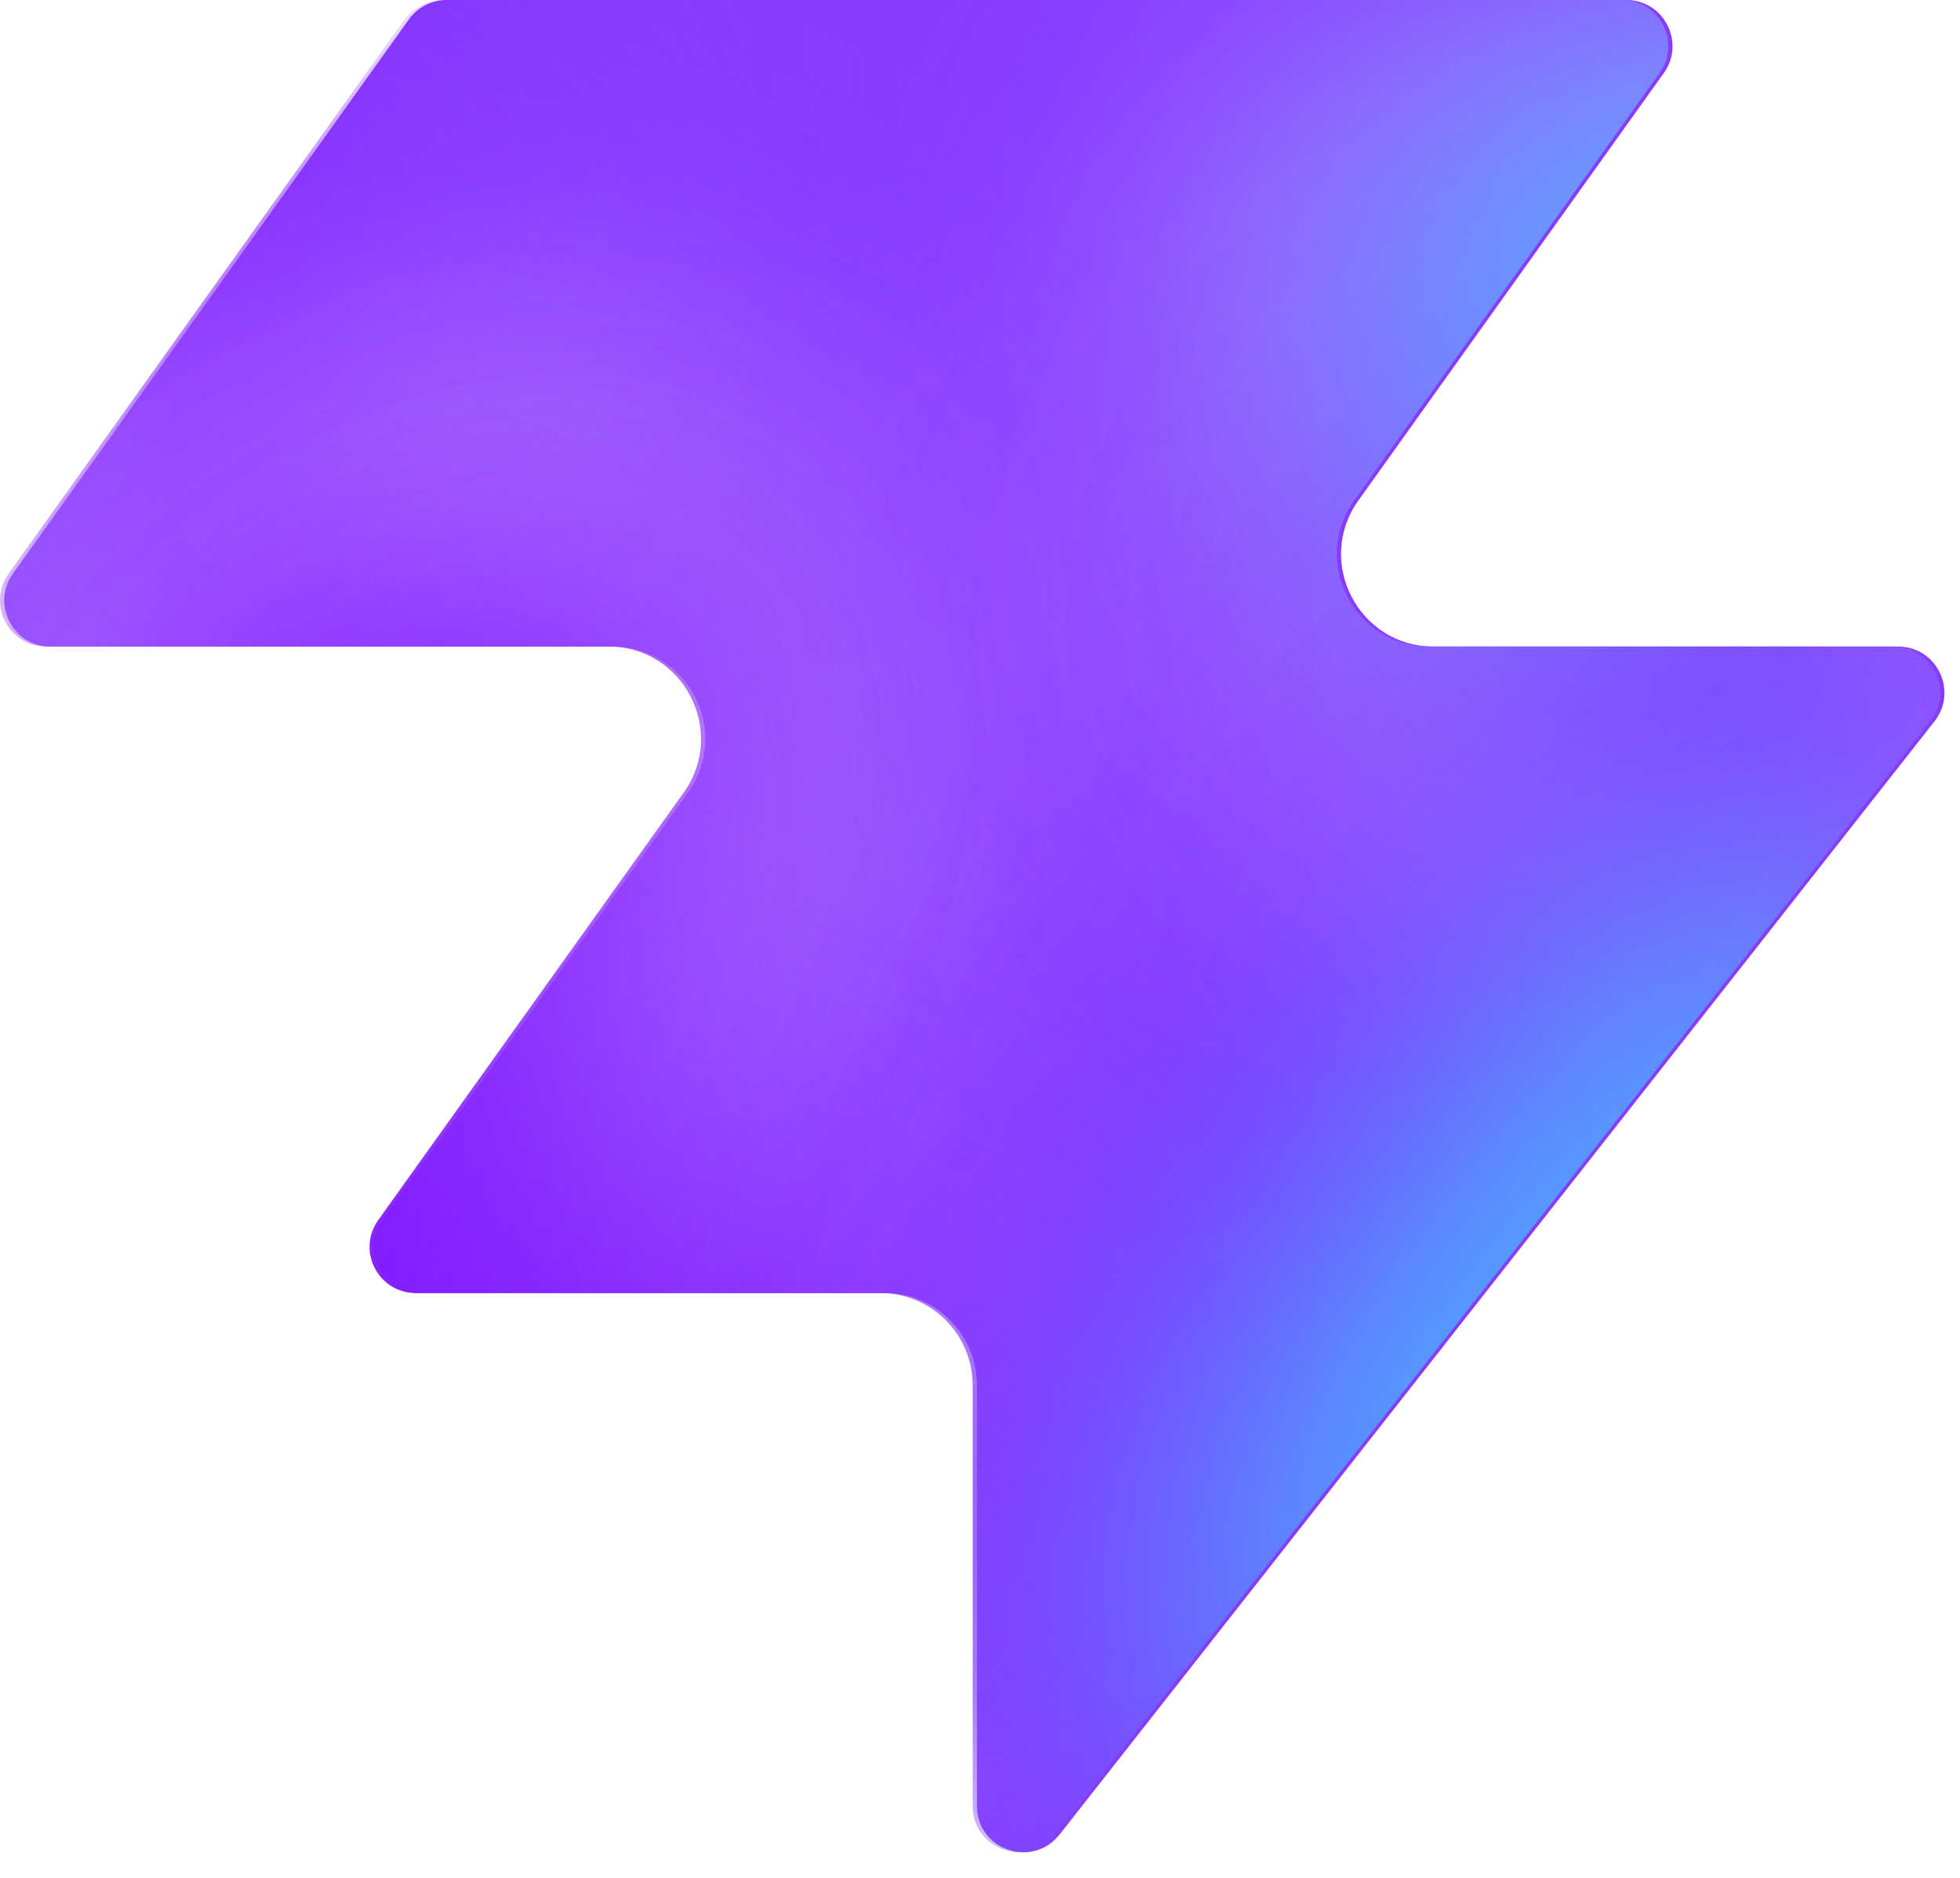
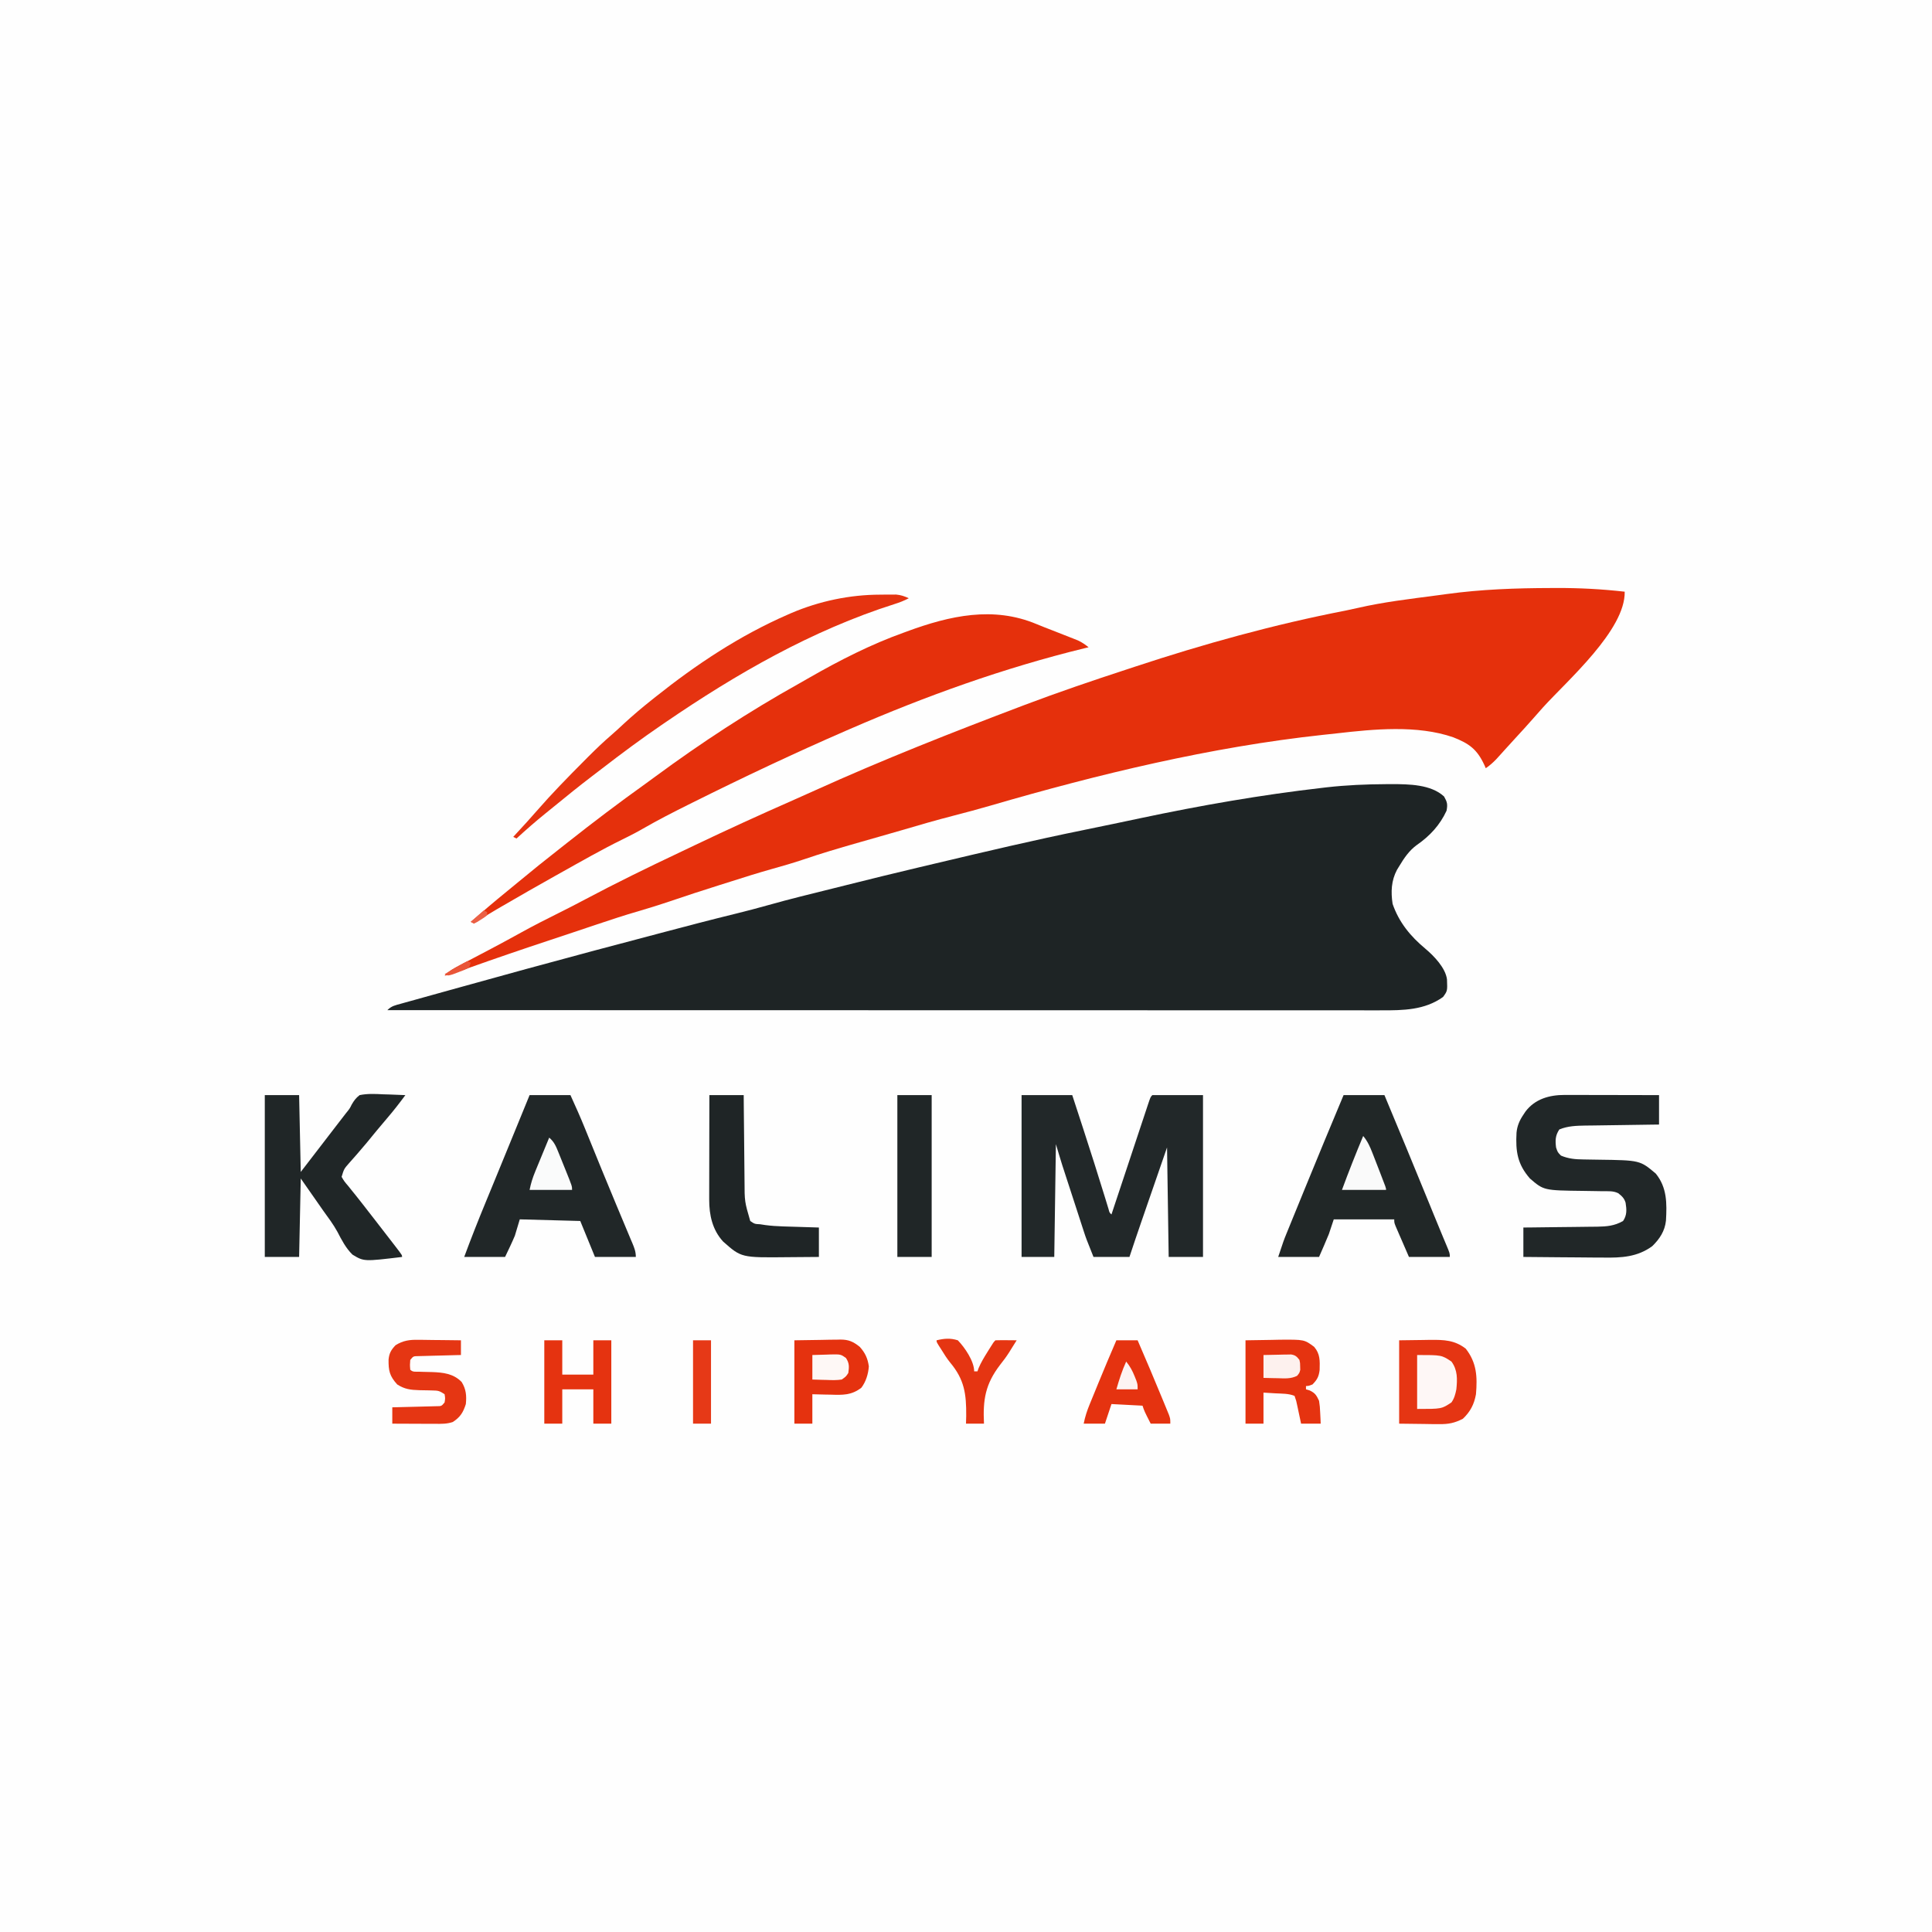
- <svg xmlns="http://www.w3.org/2000/svg" width="48" height="46" fill="none" viewBox="0 0 48 46">
-   <path fill="#863bff" d="M25.946 44.938c-.664.845-2.021.375-2.021-.698V33.937a2.26 2.26 0 0 0-2.262-2.262H10.287c-.92 0-1.456-1.04-.92-1.788l7.48-10.471c1.07-1.497 0-3.578-1.842-3.578H1.237c-.92 0-1.456-1.04-.92-1.788L10.013.474c.214-.297.556-.474.92-.474h28.894c.92 0 1.456 1.04.92 1.788l-7.48 10.471c-1.07 1.498 0 3.579 1.842 3.579h11.377c.943 0 1.473 1.088.89 1.83L25.947 44.94z" style="fill:#863bff;fill:color(display-p3 .525 .23 1);fill-opacity:1" />
-   <mask id="a" width="48" height="46" x="0" y="0" maskUnits="userSpaceOnUse" style="mask-type:alpha">
-     <path fill="#000" d="M25.842 44.938c-.664.844-2.021.375-2.021-.698V33.937a2.26 2.26 0 0 0-2.262-2.262H10.183c-.92 0-1.456-1.04-.92-1.788l7.48-10.471c1.07-1.498 0-3.579-1.842-3.579H1.133c-.92 0-1.456-1.04-.92-1.787L9.91.473c.214-.297.556-.474.92-.474h28.894c.92 0 1.456 1.04.92 1.788l-7.48 10.471c-1.07 1.498 0 3.578 1.842 3.578h11.377c.943 0 1.473 1.088.89 1.832L25.843 44.94z" style="fill:#000;fill-opacity:1" />
-   </mask>
-   <g mask="url(#a)">
-     <g filter="url(#b)">
-       <ellipse cx="5.508" cy="14.704" fill="#ede6ff" rx="5.508" ry="14.704" style="fill:#ede6ff;fill:color(display-p3 .927 .903 1);fill-opacity:1" transform="matrix(.00324 1 1 -.00324 -4.47 31.516)" />
-     </g>
-     <g filter="url(#c)">
-       <ellipse cx="10.399" cy="29.851" fill="#ede6ff" rx="10.399" ry="29.851" style="fill:#ede6ff;fill:color(display-p3 .927 .903 1);fill-opacity:1" transform="matrix(.00324 1 1 -.00324 -39.328 7.883)" />
-     </g>
-     <g filter="url(#d)">
-       <ellipse cx="5.508" cy="30.487" fill="#7e14ff" rx="5.508" ry="30.487" style="fill:#7e14ff;fill:color(display-p3 .492 .077 1);fill-opacity:1" transform="rotate(89.814 -25.913 -14.639)scale(1 -1)" />
-     </g>
-     <g filter="url(#e)">
-       <ellipse cx="5.508" cy="30.599" fill="#7e14ff" rx="5.508" ry="30.599" style="fill:#7e14ff;fill:color(display-p3 .492 .077 1);fill-opacity:1" transform="rotate(89.814 -32.644 -3.334)scale(1 -1)" />
-     </g>
-     <g filter="url(#f)">
-       <ellipse cx="5.508" cy="30.599" fill="#7e14ff" rx="5.508" ry="30.599" style="fill:#7e14ff;fill:color(display-p3 .492 .077 1);fill-opacity:1" transform="matrix(.00324 1 1 -.00324 -34.34 30.47)" />
-     </g>
-     <g filter="url(#g)">
-       <ellipse cx="14.072" cy="22.078" fill="#ede6ff" rx="14.072" ry="22.078" style="fill:#ede6ff;fill:color(display-p3 .927 .903 1);fill-opacity:1" transform="rotate(93.35 24.506 48.493)scale(-1 1)" />
-     </g>
-     <g filter="url(#h)">
-       <ellipse cx="3.47" cy="21.501" fill="#7e14ff" rx="3.47" ry="21.501" style="fill:#7e14ff;fill:color(display-p3 .492 .077 1);fill-opacity:1" transform="rotate(89.009 28.708 47.59)scale(-1 1)" />
-     </g>
-     <g filter="url(#i)">
-       <ellipse cx="3.47" cy="21.501" fill="#7e14ff" rx="3.47" ry="21.501" style="fill:#7e14ff;fill:color(display-p3 .492 .077 1);fill-opacity:1" transform="rotate(89.009 28.708 47.59)scale(-1 1)" />
-     </g>
-     <g filter="url(#j)">
-       <ellipse cx=".387" cy="8.972" fill="#7e14ff" rx="4.407" ry="29.108" style="fill:#7e14ff;fill:color(display-p3 .492 .077 1);fill-opacity:1" transform="rotate(39.51 .387 8.972)" />
-     </g>
-     <g filter="url(#k)">
-       <ellipse cx="47.523" cy="-6.092" fill="#7e14ff" rx="4.407" ry="29.108" style="fill:#7e14ff;fill:color(display-p3 .492 .077 1);fill-opacity:1" transform="rotate(37.892 47.523 -6.092)" />
-     </g>
-     <g filter="url(#l)">
-       <ellipse cx="41.412" cy="6.333" fill="#47bfff" rx="5.971" ry="9.665" style="fill:#47bfff;fill:color(display-p3 .28 .748 1);fill-opacity:1" transform="rotate(37.892 41.412 6.333)" />
-     </g>
-     <g filter="url(#m)">
-       <ellipse cx="-1.879" cy="38.332" fill="#7e14ff" rx="4.407" ry="29.108" style="fill:#7e14ff;fill:color(display-p3 .492 .077 1);fill-opacity:1" transform="rotate(37.892 -1.88 38.332)" />
-     </g>
-     <g filter="url(#n)">
-       <ellipse cx="-1.879" cy="38.332" fill="#7e14ff" rx="4.407" ry="29.108" style="fill:#7e14ff;fill:color(display-p3 .492 .077 1);fill-opacity:1" transform="rotate(37.892 -1.88 38.332)" />
-     </g>
-     <g filter="url(#o)">
-       <ellipse cx="35.651" cy="29.907" fill="#7e14ff" rx="4.407" ry="29.108" style="fill:#7e14ff;fill:color(display-p3 .492 .077 1);fill-opacity:1" transform="rotate(37.892 35.651 29.907)" />
-     </g>
-     <g filter="url(#p)">
-       <ellipse cx="38.418" cy="32.4" fill="#47bfff" rx="5.971" ry="15.297" style="fill:#47bfff;fill:color(display-p3 .28 .748 1);fill-opacity:1" transform="rotate(37.892 38.418 32.4)" />
-     </g>
-   </g>
-   <defs>
-     <filter id="b" width="60.045" height="41.654" x="-19.77" y="16.149" color-interpolation-filters="sRGB" filterUnits="userSpaceOnUse">
-       <feFlood flood-opacity="0" result="BackgroundImageFix" />
-       <feBlend in="SourceGraphic" in2="BackgroundImageFix" result="shape" />
-       <feGaussianBlur result="effect1_foregroundBlur_2002_17158" stdDeviation="7.659" />
-     </filter>
-     <filter id="c" width="90.34" height="51.437" x="-54.613" y="-7.533" color-interpolation-filters="sRGB" filterUnits="userSpaceOnUse">
-       <feFlood flood-opacity="0" result="BackgroundImageFix" />
-       <feBlend in="SourceGraphic" in2="BackgroundImageFix" result="shape" />
-       <feGaussianBlur result="effect1_foregroundBlur_2002_17158" stdDeviation="7.659" />
-     </filter>
-     <filter id="d" width="79.355" height="29.4" x="-49.64" y="2.03" color-interpolation-filters="sRGB" filterUnits="userSpaceOnUse">
-       <feFlood flood-opacity="0" result="BackgroundImageFix" />
-       <feBlend in="SourceGraphic" in2="BackgroundImageFix" result="shape" />
-       <feGaussianBlur result="effect1_foregroundBlur_2002_17158" stdDeviation="4.596" />
-     </filter>
-     <filter id="e" width="79.579" height="29.4" x="-45.045" y="20.029" color-interpolation-filters="sRGB" filterUnits="userSpaceOnUse">
-       <feFlood flood-opacity="0" result="BackgroundImageFix" />
-       <feBlend in="SourceGraphic" in2="BackgroundImageFix" result="shape" />
-       <feGaussianBlur result="effect1_foregroundBlur_2002_17158" stdDeviation="4.596" />
-     </filter>
-     <filter id="f" width="79.579" height="29.4" x="-43.513" y="21.178" color-interpolation-filters="sRGB" filterUnits="userSpaceOnUse">
-       <feFlood flood-opacity="0" result="BackgroundImageFix" />
-       <feBlend in="SourceGraphic" in2="BackgroundImageFix" result="shape" />
-       <feGaussianBlur result="effect1_foregroundBlur_2002_17158" stdDeviation="4.596" />
-     </filter>
-     <filter id="g" width="74.749" height="58.852" x="15.756" y="-17.901" color-interpolation-filters="sRGB" filterUnits="userSpaceOnUse">
-       <feFlood flood-opacity="0" result="BackgroundImageFix" />
-       <feBlend in="SourceGraphic" in2="BackgroundImageFix" result="shape" />
-       <feGaussianBlur result="effect1_foregroundBlur_2002_17158" stdDeviation="7.659" />
-     </filter>
-     <filter id="h" width="61.377" height="25.362" x="23.548" y="2.284" color-interpolation-filters="sRGB" filterUnits="userSpaceOnUse">
-       <feFlood flood-opacity="0" result="BackgroundImageFix" />
-       <feBlend in="SourceGraphic" in2="BackgroundImageFix" result="shape" />
-       <feGaussianBlur result="effect1_foregroundBlur_2002_17158" stdDeviation="4.596" />
-     </filter>
-     <filter id="i" width="61.377" height="25.362" x="23.548" y="2.284" color-interpolation-filters="sRGB" filterUnits="userSpaceOnUse">
-       <feFlood flood-opacity="0" result="BackgroundImageFix" />
-       <feBlend in="SourceGraphic" in2="BackgroundImageFix" result="shape" />
-       <feGaussianBlur result="effect1_foregroundBlur_2002_17158" stdDeviation="4.596" />
-     </filter>
-     <filter id="j" width="56.045" height="63.649" x="-27.636" y="-22.853" color-interpolation-filters="sRGB" filterUnits="userSpaceOnUse">
-       <feFlood flood-opacity="0" result="BackgroundImageFix" />
-       <feBlend in="SourceGraphic" in2="BackgroundImageFix" result="shape" />
-       <feGaussianBlur result="effect1_foregroundBlur_2002_17158" stdDeviation="4.596" />
-     </filter>
-     <filter id="k" width="54.814" height="64.646" x="20.116" y="-38.415" color-interpolation-filters="sRGB" filterUnits="userSpaceOnUse">
-       <feFlood flood-opacity="0" result="BackgroundImageFix" />
-       <feBlend in="SourceGraphic" in2="BackgroundImageFix" result="shape" />
-       <feGaussianBlur result="effect1_foregroundBlur_2002_17158" stdDeviation="4.596" />
-     </filter>
-     <filter id="l" width="33.541" height="35.313" x="24.641" y="-11.323" color-interpolation-filters="sRGB" filterUnits="userSpaceOnUse">
-       <feFlood flood-opacity="0" result="BackgroundImageFix" />
-       <feBlend in="SourceGraphic" in2="BackgroundImageFix" result="shape" />
-       <feGaussianBlur result="effect1_foregroundBlur_2002_17158" stdDeviation="4.596" />
-     </filter>
-     <filter id="m" width="54.814" height="64.646" x="-29.286" y="6.009" color-interpolation-filters="sRGB" filterUnits="userSpaceOnUse">
-       <feFlood flood-opacity="0" result="BackgroundImageFix" />
-       <feBlend in="SourceGraphic" in2="BackgroundImageFix" result="shape" />
-       <feGaussianBlur result="effect1_foregroundBlur_2002_17158" stdDeviation="4.596" />
-     </filter>
-     <filter id="n" width="54.814" height="64.646" x="-29.286" y="6.009" color-interpolation-filters="sRGB" filterUnits="userSpaceOnUse">
-       <feFlood flood-opacity="0" result="BackgroundImageFix" />
-       <feBlend in="SourceGraphic" in2="BackgroundImageFix" result="shape" />
-       <feGaussianBlur result="effect1_foregroundBlur_2002_17158" stdDeviation="4.596" />
-     </filter>
-     <filter id="o" width="54.814" height="64.646" x="8.244" y="-2.416" color-interpolation-filters="sRGB" filterUnits="userSpaceOnUse">
-       <feFlood flood-opacity="0" result="BackgroundImageFix" />
-       <feBlend in="SourceGraphic" in2="BackgroundImageFix" result="shape" />
-       <feGaussianBlur result="effect1_foregroundBlur_2002_17158" stdDeviation="4.596" />
-     </filter>
-     <filter id="p" width="39.409" height="43.623" x="18.713" y="10.588" color-interpolation-filters="sRGB" filterUnits="userSpaceOnUse">
-       <feFlood flood-opacity="0" result="BackgroundImageFix" />
-       <feBlend in="SourceGraphic" in2="BackgroundImageFix" result="shape" />
-       <feGaussianBlur result="effect1_foregroundBlur_2002_17158" stdDeviation="4.596" />
-     </filter>
-   </defs>
+ <svg xmlns="http://www.w3.org/2000/svg" version="1.1" width="1182" height="1182">
+   <path d="M0 0 C390.06 0 780.12 0 1182 0 C1182 390.06 1182 780.12 1182 1182 C791.94 1182 401.88 1182 0 1182 C0 791.94 0 401.88 0 0 Z " fill="#FEFEFE" transform="translate(0,0)" />
+   <path d="M0 0 C1.25 -0.01 2.5 -0.02 3.79 -0.03 C14.17 0.01 27.67 0.09 35.75 7.56 C37.68 11.01 37.99 12.33 37.25 16.25 C33.22 25 27.05 31.68 19.19 37.12 C14.33 40.65 11.32 45.15 8.25 50.25 C7.81 50.96 7.38 51.67 6.93 52.4 C3.41 59.02 3.12 65.93 4.25 73.25 C8.14 84.57 15.22 93.13 24.31 100.69 C29.53 105.06 36.65 112.44 37.52 119.46 C37.8 126.49 37.8 126.49 35.12 130.19 C23.88 138.26 10.71 138.41 -2.65 138.37 C-3.7 138.37 -4.76 138.38 -5.85 138.38 C-9.38 138.38 -12.92 138.37 -16.45 138.37 C-19.01 138.37 -21.58 138.37 -24.14 138.37 C-29.7 138.37 -35.27 138.37 -40.84 138.37 C-49.11 138.36 -57.39 138.36 -65.67 138.36 C-79.59 138.37 -93.52 138.36 -107.44 138.36 C-121.23 138.35 -135.01 138.35 -148.8 138.34 C-150.09 138.34 -150.09 138.34 -151.4 138.34 C-155.75 138.34 -160.11 138.34 -164.46 138.34 C-195.3 138.34 -226.13 138.33 -256.97 138.33 C-286.92 138.32 -316.88 138.31 -346.83 138.3 C-347.76 138.3 -348.68 138.3 -349.63 138.3 C-358.91 138.3 -368.18 138.3 -377.46 138.3 C-396.35 138.3 -415.24 138.3 -434.13 138.29 C-435 138.29 -435.87 138.29 -436.76 138.29 C-494.76 138.28 -552.75 138.27 -610.75 138.25 C-608.14 135.64 -605.96 135.29 -602.4 134.3 C-601.42 134.02 -601.42 134.02 -600.41 133.74 C-598.22 133.13 -596.03 132.52 -593.84 131.92 C-592.29 131.49 -590.74 131.05 -589.19 130.62 C-585.03 129.46 -580.87 128.31 -576.71 127.15 C-573.26 126.2 -569.82 125.24 -566.37 124.28 C-539.53 116.81 -512.67 109.43 -485.75 102.25 C-484.57 101.93 -484.57 101.93 -483.36 101.61 C-474.83 99.34 -466.31 97.08 -457.78 94.84 C-452.93 93.56 -448.08 92.27 -443.23 90.98 C-427.85 86.88 -412.45 82.87 -396.98 79.08 C-390.56 77.49 -384.17 75.82 -377.8 74.02 C-364.64 70.3 -351.34 67.08 -338.07 63.78 C-335.24 63.08 -332.41 62.37 -329.57 61.66 C-314.94 58 -300.3 54.38 -285.61 50.92 C-282.33 50.15 -279.04 49.37 -275.76 48.59 C-245.39 41.39 -215.04 34.21 -184.46 28 C-180 27.1 -175.56 26.17 -171.11 25.24 C-168.26 24.64 -165.4 24.05 -162.55 23.46 C-158.38 22.59 -154.21 21.71 -150.04 20.82 C-113.3 13.05 -76.07 6.52 -38.75 2.25 C-37.85 2.15 -36.95 2.04 -36.03 1.93 C-24.02 0.58 -12.08 0.06 0 0 Z " fill="#1E2425" transform="translate(847.75,479.75)" />
+   <path d="M0 0 C1.03 -0.01 2.07 -0.01 3.13 -0.02 C17.23 -0.07 31.06 0.65 45.06 2.25 C45.52 25.65 10.12 56.44 -4.93 73.03 C-6.75 75.04 -8.54 77.08 -10.31 79.12 C-14.14 83.51 -18.08 87.79 -22.02 92.07 C-24.01 94.23 -25.98 96.4 -27.95 98.58 C-28.44 99.12 -28.93 99.66 -29.43 100.22 C-30.8 101.73 -32.16 103.24 -33.53 104.75 C-35.57 106.87 -37.53 108.59 -39.94 110.25 C-40.23 109.59 -40.52 108.92 -40.82 108.24 C-45.29 98.61 -50.13 95.15 -59.85 91.32 C-81.88 83.7 -108.49 86.32 -131.22 88.94 C-134.01 89.26 -136.8 89.55 -139.59 89.84 C-208.01 97.22 -276.94 113.88 -342.94 133.12 C-350.35 135.27 -357.78 137.27 -365.25 139.19 C-376.26 142.02 -387.16 145.19 -398.06 148.41 C-402.51 149.71 -406.98 150.98 -411.44 152.25 C-414.94 153.25 -418.44 154.25 -421.94 155.25 C-422.91 155.53 -423.89 155.81 -424.89 156.09 C-435.77 159.21 -446.58 162.39 -457.28 166.05 C-463.81 168.26 -470.41 170.14 -477.05 172 C-485.3 174.33 -493.47 176.89 -501.63 179.51 C-503.88 180.23 -506.14 180.94 -508.4 181.64 C-518.92 184.93 -529.38 188.37 -539.81 191.92 C-545.91 193.97 -552.04 195.89 -558.22 197.68 C-566.81 200.17 -575.28 202.96 -583.75 205.81 C-585.31 206.34 -586.87 206.86 -588.44 207.38 C-590.85 208.2 -593.27 209.01 -595.69 209.82 C-601.15 211.65 -606.61 213.47 -612.08 215.28 C-628.9 220.84 -645.65 226.55 -662.33 232.51 C-663.01 232.75 -663.7 232.99 -664.4 233.25 C-666.25 233.9 -668.09 234.56 -669.93 235.23 C-672.27 236.02 -674.54 236.71 -676.94 237.25 C-674.29 234.16 -670.97 232.5 -667.42 230.66 C-666.77 230.32 -666.13 229.98 -665.46 229.63 C-663.35 228.52 -661.24 227.42 -659.12 226.31 C-656.2 224.77 -653.27 223.23 -650.34 221.69 C-649.25 221.11 -649.25 221.11 -648.14 220.53 C-642.12 217.36 -636.15 214.1 -630.19 210.81 C-622.63 206.65 -614.98 202.71 -607.25 198.89 C-601.76 196.18 -596.34 193.37 -590.94 190.5 C-571.98 180.44 -552.69 171.01 -533.29 161.84 C-530.17 160.36 -527.05 158.87 -523.93 157.38 C-504.18 147.96 -484.31 138.87 -464.29 130.06 C-459.62 128 -454.97 125.92 -450.32 123.82 C-408.85 105.05 -366.5 88.37 -323.94 72.25 C-323.25 71.99 -322.57 71.73 -321.86 71.46 C-301.39 63.73 -280.71 56.7 -259.91 49.9 C-258.11 49.31 -256.32 48.71 -254.52 48.12 C-212.41 34.21 -169.38 22.29 -125.83 13.83 C-123.28 13.32 -120.75 12.77 -118.21 12.18 C-102.35 8.53 -86.17 6.66 -70.04 4.53 C-68 4.26 -65.95 3.98 -63.91 3.7 C-42.6 0.78 -21.48 0.05 0 0 Z " fill="#E5300C" transform="translate(948.9375,359.75)" />
+   <path d="M0 0 C3.12 1.3 6.27 2.52 9.42 3.73 C13.82 5.44 18.22 7.15 22.6 8.91 C23.95 9.45 23.95 9.45 25.33 10 C27.75 11.14 29.68 12.47 31.76 14.15 C30.53 14.44 30.53 14.44 29.28 14.74 C-20.1 26.81 -67.65 43.91 -114.24 64.15 C-114.93 64.45 -115.62 64.75 -116.33 65.05 C-148.18 78.89 -179.54 93.72 -210.62 109.21 C-211.49 109.64 -212.36 110.08 -213.26 110.52 C-222.61 115.18 -231.87 119.93 -240.92 125.14 C-245.02 127.5 -249.17 129.64 -253.43 131.71 C-266.29 138.02 -278.74 145.16 -291.24 152.15 C-292.29 152.73 -293.34 153.32 -294.42 153.92 C-305.43 160.09 -316.39 166.36 -327.3 172.71 C-328.31 173.29 -329.32 173.88 -330.35 174.48 C-335.08 177.24 -339.73 180.04 -344.24 183.15 C-344.9 182.82 -345.56 182.49 -346.24 182.15 C-338.98 175.89 -331.71 169.66 -324.27 163.62 C-321.93 161.71 -319.6 159.79 -317.27 157.87 C-308.91 150.94 -300.48 144.12 -291.91 137.45 C-290.27 136.17 -288.63 134.88 -287 133.58 C-271.4 121.24 -255.56 109.25 -239.38 97.68 C-237.33 96.21 -235.3 94.72 -233.28 93.23 C-205.36 72.64 -175.95 53.41 -145.67 36.51 C-143.42 35.25 -141.18 33.96 -138.94 32.67 C-120.62 22.16 -101.15 12.25 -81.24 5.15 C-80.26 4.79 -80.26 4.79 -79.26 4.42 C-53.06 -5.21 -26.53 -11.15 0 0 Z " fill="#E5300C" transform="translate(634.2412,381.8525)" />
+   <path d="M0 0 C10.23 0 20.46 0 31 0 C32.96 6 34.92 12 36.88 18 C37.17 18.9 37.46 19.79 37.76 20.71 C42.29 34.63 46.72 48.57 51.02 62.56 C51.4 63.8 51.78 65.03 52.17 66.31 C52.5 67.39 52.83 68.47 53.17 69.58 C53.78 71.92 53.78 71.92 55 73 C55.3 72.1 55.6 71.2 55.9 70.27 C58.71 61.81 61.52 53.35 64.34 44.89 C65.78 40.54 67.23 36.19 68.67 31.84 C70.06 27.64 71.46 23.45 72.85 19.25 C73.39 17.65 73.92 16.04 74.45 14.44 C75.19 12.2 75.94 9.96 76.68 7.72 C76.9 7.05 77.12 6.38 77.35 5.69 C78.89 1.11 78.89 1.11 80 0 C90.23 0 100.46 0 111 0 C111 32.67 111 65.34 111 99 C104.07 99 97.14 99 90 99 C89.67 76.89 89.34 54.78 89 32 C85.95 40.83 82.89 49.65 79.75 58.75 C78.79 61.51 77.84 64.27 76.85 67.12 C76.09 69.35 75.32 71.57 74.55 73.8 C74.16 74.92 73.77 76.05 73.37 77.21 C70.86 84.46 68.41 91.72 66 99 C58.74 99 51.48 99 44 99 C39.5 87.75 39.5 87.75 38.12 83.53 C37.81 82.58 37.5 81.63 37.18 80.65 C36.86 79.66 36.54 78.68 36.21 77.66 C35.87 76.61 35.53 75.56 35.18 74.48 C34.46 72.27 33.74 70.07 33.03 67.86 C31.94 64.51 30.85 61.16 29.76 57.81 C29.05 55.65 28.35 53.5 27.65 51.34 C27.17 49.86 27.17 49.86 26.68 48.35 C26.37 47.4 26.06 46.45 25.75 45.47 C25.48 44.66 25.21 43.84 24.94 43 C23.58 38.68 22.3 34.34 21 30 C20.67 52.77 20.34 75.54 20 99 C13.4 99 6.8 99 0 99 C0 66.33 0 33.66 0 0 Z " fill="#222829" transform="translate(625,670)" />
+   <path d="M0 0 C8.25 0 16.5 0 25 0 C34.01 21.52 42.92 43.08 51.74 64.68 C52.28 66.01 52.28 66.01 52.84 67.36 C53.54 69.09 54.25 70.81 54.95 72.54 C56.65 76.7 58.35 80.86 60.09 85.01 C60.41 85.79 60.74 86.58 61.08 87.4 C61.7 88.88 62.32 90.36 62.94 91.84 C65 96.78 65 96.78 65 99 C56.75 99 48.5 99 40 99 C38.51 95.58 37.03 92.15 35.5 88.62 C34.8 87.01 34.8 87.01 34.08 85.36 C33.71 84.51 33.35 83.66 32.97 82.79 C32.59 81.92 32.21 81.05 31.83 80.15 C31 78 31 78 31 76 C18.79 76 6.58 76 -6 76 C-6.99 78.97 -7.98 81.94 -9 85 C-10.92 89.71 -12.97 94.34 -15 99 C-23.25 99 -31.5 99 -40 99 C-36.62 88.87 -36.62 88.87 -34.88 84.59 C-34.49 83.63 -34.09 82.66 -33.69 81.67 C-33.27 80.65 -32.85 79.63 -32.42 78.57 C-31.98 77.48 -31.53 76.39 -31.08 75.27 C-29.64 71.74 -28.19 68.21 -26.75 64.69 C-25.76 62.26 -24.77 59.83 -23.78 57.41 C-15.94 38.23 -8.01 19.1 0 0 Z " fill="#212727" transform="translate(822,670)" />
+   <path d="M0 0 C8.25 0 16.5 0 25 0 C28.06 6.73 31.06 13.41 33.83 20.26 C34.17 21.11 34.52 21.96 34.88 22.84 C36 25.6 37.13 28.36 38.25 31.12 C39.84 35.04 41.44 38.96 43.04 42.88 C43.45 43.88 43.85 44.87 44.27 45.9 C47.14 52.91 50.04 59.91 52.96 66.9 C53.36 67.85 53.75 68.8 54.16 69.77 C55.69 73.44 57.22 77.1 58.76 80.76 C59.82 83.27 60.87 85.78 61.91 88.29 C62.23 89.03 62.54 89.77 62.87 90.53 C64.11 93.51 65 95.74 65 99 C56.75 99 48.5 99 40 99 C37.03 91.74 34.06 84.48 31 77 C12.69 76.5 12.69 76.5 -6 76 C-6.99 79.3 -7.98 82.6 -9 86 C-10.86 90.41 -12.93 94.68 -15 99 C-23.25 99 -31.5 99 -40 99 C-35.8 87.65 -31.37 76.43 -26.75 65.25 C-25.71 62.73 -24.67 60.2 -23.63 57.68 C-22.9 55.91 -22.18 54.14 -21.45 52.38 C-17.35 42.44 -13.29 32.49 -9.22 22.55 C-7.66 18.73 -6.1 14.92 -4.54 11.11 C-3.03 7.41 -1.51 3.7 0 0 Z " fill="#212728" transform="translate(324,670)" />
+   <path d="M0 0 C1.92 0 1.92 0 3.88 0 C5.28 0.01 6.67 0.01 8.06 0.02 C9.49 0.02 10.92 0.02 12.35 0.02 C16.1 0.02 19.86 0.03 23.61 0.04 C27.45 0.06 31.28 0.06 35.12 0.06 C42.63 0.08 50.15 0.09 57.67 0.11 C57.67 6.05 57.67 11.99 57.67 18.11 C56.07 18.13 54.47 18.15 52.82 18.17 C46.88 18.25 40.93 18.34 34.98 18.43 C32.41 18.47 29.84 18.5 27.27 18.54 C23.57 18.58 19.87 18.64 16.17 18.7 C15.02 18.71 13.88 18.72 12.7 18.73 C7.04 18.84 1.95 18.96 -3.33 21.11 C-5.81 24.83 -5.86 27.81 -5.33 32.11 C-4.37 35.04 -4.37 35.04 -2.33 37.11 C2.24 39.04 6.49 39.42 11.38 39.46 C12.1 39.47 12.83 39.49 13.57 39.5 C15.88 39.55 18.18 39.58 20.48 39.61 C46.01 39.96 46.01 39.96 55.67 48.11 C62.63 56.68 62.5 66.38 61.91 76.9 C61.22 83.32 58.06 88.06 53.55 92.49 C44.4 99.21 34.58 99.68 23.6 99.5 C22.18 99.5 20.76 99.49 19.34 99.49 C15.64 99.47 11.94 99.43 8.25 99.39 C4.46 99.35 0.67 99.33 -3.12 99.31 C-10.52 99.27 -17.92 99.2 -25.33 99.11 C-25.33 93.17 -25.33 87.23 -25.33 81.11 C-23.73 81.1 -22.13 81.08 -20.48 81.07 C-14.54 81.01 -8.59 80.93 -2.64 80.85 C-0.07 80.82 2.5 80.79 5.07 80.77 C8.77 80.73 12.47 80.68 16.17 80.63 C17.89 80.62 17.89 80.62 19.64 80.61 C25.72 80.49 30.35 80.15 35.67 77.11 C38.12 73.54 37.87 70.12 37.22 65.98 C36.41 63.21 34.93 61.83 32.67 60.11 C29.65 58.6 26.52 58.94 23.21 58.9 C21.67 58.87 20.13 58.85 18.59 58.82 C16.18 58.78 13.76 58.74 11.34 58.71 C-12.84 58.42 -12.84 58.42 -21.33 51.11 C-29 42.31 -30.13 34.49 -29.52 23.1 C-29.11 18.87 -27.69 15.6 -25.33 12.11 C-24.9 11.47 -24.48 10.83 -24.04 10.16 C-18.21 2.42 -9.33 -0.02 0 0 Z " fill="#212728" transform="translate(957.3291,669.8865)" />
+   <path d="M0 0 C6.93 0 13.86 0 21 0 C21.33 15.51 21.66 31.02 22 47 C26.95 40.57 26.95 40.57 32 34 C33.65 31.86 35.3 29.71 37 27.5 C37.82 26.43 38.64 25.37 39.48 24.27 C41.2 22.04 42.92 19.81 44.64 17.57 C45.08 17.01 45.51 16.44 45.96 15.86 C47.17 14.29 48.37 12.73 49.58 11.17 C51.94 8.27 51.94 8.27 53.13 5.85 C54.56 3.36 55.72 1.76 58 0 C62.82 -0.99 67.48 -0.76 72.38 -0.5 C73.68 -0.46 74.99 -0.43 76.34 -0.39 C79.56 -0.3 82.78 -0.17 86 0 C82.38 4.91 78.67 9.69 74.69 14.31 C70.53 19.19 66.44 24.11 62.41 29.09 C60.57 31.31 58.71 33.49 56.81 35.66 C56.26 36.28 55.71 36.91 55.15 37.56 C54.07 38.79 52.99 40.01 51.9 41.23 C48.45 45.14 48.45 45.14 47 50 C48.62 52.76 48.62 52.76 51.06 55.62 C52 56.79 52.93 57.95 53.86 59.12 C54.37 59.74 54.87 60.37 55.4 61.01 C58.25 64.55 61.03 68.16 63.81 71.75 C65 73.27 66.18 74.8 67.37 76.32 C71.05 81.06 74.72 85.81 78.38 90.56 C78.94 91.3 79.51 92.03 80.09 92.78 C84 97.88 84 97.88 84 99 C60.64 101.82 60.64 101.82 53.62 97.56 C49.58 93.57 47.04 88.67 44.46 83.67 C41.91 79.01 38.73 74.8 35.62 70.5 C34.51 68.91 33.4 67.31 32.29 65.72 C28.87 60.81 25.43 55.9 22 51 C21.67 66.84 21.34 82.68 21 99 C14.07 99 7.14 99 0 99 C0 66.33 0 33.66 0 0 Z " fill="#202627" transform="translate(162,670)" />
+   <path d="M0 0 C1.12 -0.01 2.25 -0.02 3.4 -0.04 C4.49 -0.04 5.57 -0.04 6.69 -0.04 C7.67 -0.05 8.66 -0.05 9.67 -0.06 C12.6 0.2 14.78 0.96 17.44 2.19 C14.59 3.7 11.79 4.79 8.71 5.75 C-41.75 21.78 -88.03 48.41 -131.56 78.19 C-132.35 78.72 -133.13 79.26 -133.93 79.81 C-146.34 88.3 -158.38 97.23 -170.28 106.43 C-172.25 107.95 -174.23 109.46 -176.21 110.96 C-184.19 117.04 -191.97 123.34 -199.72 129.69 C-201.37 131.03 -203.02 132.36 -204.67 133.7 C-210.82 138.67 -216.74 143.84 -222.56 149.19 C-223.22 148.86 -223.88 148.53 -224.56 148.19 C-223.85 147.41 -223.14 146.64 -222.4 145.84 C-216.25 139.18 -216.25 139.18 -210.25 132.38 C-200.99 121.75 -191.14 111.67 -181.19 101.69 C-180.26 100.76 -179.33 99.82 -178.38 98.86 C-173.82 94.32 -169.22 89.9 -164.33 85.71 C-161.74 83.48 -159.25 81.14 -156.75 78.81 C-151.2 73.7 -145.48 68.87 -139.56 64.19 C-138.93 63.68 -138.3 63.18 -137.65 62.66 C-112.51 42.64 -86.11 25.07 -56.56 12.19 C-55.52 11.73 -55.52 11.73 -54.46 11.27 C-37.34 3.95 -18.56 0.01 0 0 Z " fill="#E53310" transform="translate(538.5625,363.8125)" />
+   <path d="M0 0 C6.93 0 13.86 0 21 0 C21.01 1.94 21.03 3.88 21.04 5.88 C21.1 12.34 21.16 18.79 21.24 25.25 C21.28 29.15 21.32 33.06 21.35 36.97 C21.37 40.75 21.41 44.53 21.46 48.31 C21.48 49.75 21.49 51.18 21.5 52.61 C21.54 65.1 21.54 65.1 25 77 C27.69 78.84 27.69 78.84 31 79 C32.08 79.17 33.15 79.33 34.26 79.5 C37.88 79.98 41.39 80.2 45.03 80.32 C46.31 80.36 47.6 80.4 48.92 80.44 C50.26 80.48 51.6 80.52 52.94 80.56 C54.3 80.61 55.67 80.65 57.03 80.69 C60.36 80.8 63.68 80.9 67 81 C67 86.94 67 92.88 67 99 C62.23 99.05 57.47 99.09 52.71 99.11 C51.09 99.12 49.47 99.13 47.86 99.15 C19.53 99.45 19.53 99.45 8.41 89.59 C1.82 82.4 -0.13 73.35 -0.11 63.91 C-0.11 63.22 -0.11 62.53 -0.11 61.81 C-0.11 59.54 -0.11 57.26 -0.1 54.98 C-0.1 53.4 -0.09 51.81 -0.09 50.23 C-0.09 46.07 -0.08 41.9 -0.07 37.74 C-0.06 33.49 -0.05 29.24 -0.05 24.99 C-0.04 16.66 -0.02 8.33 0 0 Z " fill="#1F2526" transform="translate(434,670)" />
+   <path d="M0 0 C7.18 -0.09 7.18 -0.09 14.5 -0.19 C16.74 -0.23 16.74 -0.23 19.03 -0.27 C27.45 -0.32 33.89 -0.18 40.75 5.12 C47.52 13.78 47.89 22.38 47 33 C45.88 39.2 43.55 43.66 39 48 C33.87 50.64 30.17 51.36 24.32 51.29 C23.03 51.29 21.75 51.28 20.43 51.27 C18.82 51.24 17.22 51.22 15.56 51.19 C10.43 51.13 5.29 51.06 0 51 C0 34.17 0 17.34 0 0 Z " fill="#E53513" transform="translate(856,820)" />
+   <path d="M0 0 C6.93 0 13.86 0 21 0 C21 32.67 21 65.34 21 99 C14.07 99 7.14 99 0 99 C0 66.33 0 33.66 0 0 Z " fill="#202627" transform="translate(549,670)" />
+   <path d="M0 0 C5.26 -0.08 10.52 -0.16 15.94 -0.25 C17.58 -0.29 19.22 -0.32 20.91 -0.36 C35.98 -0.47 35.98 -0.47 42 4 C45.73 8.36 45.5 12.59 45.36 18.11 C44.85 22.23 43.89 24.03 41 27 C38.75 27.88 38.75 27.88 37 28 C37 28.66 37 29.32 37 30 C37.76 30.23 38.53 30.45 39.31 30.69 C42.7 32.34 43.38 33.62 45 37 C45.51 40.55 45.51 40.55 45.69 44.31 C45.75 45.57 45.82 46.82 45.89 48.11 C45.94 49.54 45.94 49.54 46 51 C42.04 51 38.08 51 34 51 C33.8 50.02 33.59 49.05 33.38 48.04 C33.11 46.77 32.84 45.5 32.56 44.19 C32.3 42.92 32.03 41.66 31.75 40.36 C31.07 37.03 31.07 37.03 30 34 C26.35 32.49 22.16 32.66 18.25 32.44 C15.86 32.29 13.47 32.15 11 32 C11 38.27 11 44.54 11 51 C7.37 51 3.74 51 0 51 C0 34.17 0 17.34 0 0 Z " fill="#E53310" transform="translate(762,820)" />
+   <path d="M0 0 C5.49 -0.08 10.97 -0.16 16.62 -0.25 C19.21 -0.3 19.21 -0.3 21.84 -0.36 C23.22 -0.37 24.6 -0.38 25.98 -0.39 C26.68 -0.41 27.38 -0.43 28.11 -0.45 C33.23 -0.46 36.04 0.82 40 4 C43.3 7.66 44.87 11.06 45.56 15.94 C45.21 20.62 43.82 25.23 41 29 C34.93 33.7 29.53 33.49 22.06 33.25 C21 33.23 19.93 33.21 18.83 33.2 C16.22 33.15 13.61 33.08 11 33 C11 38.94 11 44.88 11 51 C7.37 51 3.74 51 0 51 C0 34.17 0 17.34 0 0 Z " fill="#E5320F" transform="translate(486,820)" />
+   <path d="M0 0 C0.75 0 1.49 0.01 2.26 0.01 C4.62 0.03 6.99 0.07 9.35 0.11 C10.96 0.12 12.57 0.13 14.18 0.15 C18.11 0.18 22.05 0.23 25.98 0.29 C25.98 3.26 25.98 6.23 25.98 9.29 C25.11 9.31 24.24 9.33 23.35 9.35 C20.13 9.43 16.91 9.52 13.7 9.61 C12.3 9.65 10.91 9.68 9.52 9.71 C7.52 9.76 5.52 9.82 3.52 9.88 C2.31 9.91 1.11 9.94 -0.13 9.97 C-3.15 10 -3.15 10 -5.02 12.29 C-5.27 15.33 -5.27 15.33 -5.02 18.29 C-3.48 19.84 -1.98 19.46 0.17 19.5 C1.46 19.55 1.46 19.55 2.78 19.59 C4.59 19.64 6.4 19.69 8.21 19.72 C15.1 19.97 21.38 20.63 26.41 25.79 C29.15 30.17 29.49 34.25 28.98 39.29 C27.33 44.48 25.55 47.32 20.98 50.29 C17.34 51.5 14.03 51.42 10.25 51.39 C9.5 51.39 8.75 51.39 7.97 51.39 C5.58 51.38 3.18 51.37 0.79 51.36 C-0.84 51.35 -2.46 51.35 -4.08 51.34 C-8.06 51.33 -12.04 51.31 -16.02 51.29 C-16.02 47.99 -16.02 44.69 -16.02 41.29 C-14.68 41.26 -14.68 41.26 -13.3 41.23 C-9.97 41.15 -6.64 41.07 -3.32 40.98 C-1.87 40.94 -0.43 40.9 1.01 40.87 C3.08 40.83 5.15 40.77 7.22 40.71 C8.47 40.68 9.71 40.64 11 40.61 C14.09 40.6 14.09 40.6 15.98 38.29 C16.39 35.79 16.39 35.79 15.98 33.29 C12.86 31.21 12.08 31.04 8.52 30.98 C7.65 30.96 6.79 30.93 5.9 30.91 C4.09 30.87 2.28 30.84 0.47 30.81 C-4.75 30.66 -8.51 30.22 -13.02 27.29 C-17.69 22.12 -18.38 18.9 -18.3 12.06 C-17.91 8.16 -16.71 6.12 -14.02 3.29 C-9.34 0.39 -5.39 -0.12 0 0 Z " fill="#E53613" transform="translate(256.0234,819.707)" />
+   <path d="M0 0 C4.29 0 8.58 0 13 0 C18.13 11.83 23.16 23.7 28.06 35.62 C28.55 36.8 29.04 37.98 29.54 39.2 C30.22 40.85 30.22 40.85 30.91 42.54 C31.31 43.52 31.72 44.5 32.13 45.51 C33 48 33 48 33 51 C29.04 51 25.08 51 21 51 C17.12 43.38 17.12 43.38 16 40 C9.73 39.67 3.46 39.34 -3 39 C-3.99 41.97 -4.98 44.94 -6 48 C-6.33 48.99 -6.66 49.98 -7 51 C-11.29 51 -15.58 51 -20 51 C-19.14 46.7 -17.93 43.01 -16.27 39 C-16 38.33 -15.72 37.66 -15.44 36.97 C-14.57 34.83 -13.69 32.7 -12.81 30.56 C-12.24 29.16 -11.67 27.76 -11.1 26.36 C-7.49 17.53 -3.78 8.76 0 0 Z " fill="#E53310" transform="translate(683,820)" />
+   <path d="M0 0 C3.63 0 7.26 0 11 0 C11 6.93 11 13.86 11 21 C17.27 21 23.54 21 30 21 C30 14.07 30 7.14 30 0 C33.63 0 37.26 0 41 0 C41 16.83 41 33.66 41 51 C37.37 51 33.74 51 30 51 C30 44.07 30 37.14 30 30 C23.73 30 17.46 30 11 30 C11 36.93 11 43.86 11 51 C7.37 51 3.74 51 0 51 C0 34.17 0 17.34 0 0 Z " fill="#E53310" transform="translate(333,820)" />
+   <path d="M0 0 C4.68 -1.12 8.37 -1.46 13 0 C17.22 4.33 23 12.77 23 19 C23.66 19 24.32 19 25 19 C25.25 18.31 25.49 17.63 25.75 16.92 C27.22 13.49 29.08 10.4 31.06 7.25 C31.43 6.66 31.79 6.07 32.17 5.46 C34.85 1.15 34.85 1.15 36 0 C38.19 -0.07 40.38 -0.08 42.56 -0.06 C44.36 -0.05 44.36 -0.05 46.19 -0.04 C47.12 -0.02 48.05 -0.01 49 0 C48.09 1.46 47.17 2.92 46.25 4.38 C45.62 5.39 45 6.4 44.35 7.44 C42.67 10.07 40.84 12.52 38.9 14.96 C29.84 26.79 28.28 36.25 29 51 C25.37 51 21.74 51 18 51 C18.07 48.66 18.07 48.66 18.13 46.28 C18.23 32.76 17.04 24.03 8.3 13.6 C6.26 11.09 4.58 8.37 2.88 5.62 C2.32 4.75 1.76 3.88 1.18 2.98 C0 1 0 1 0 0 Z " fill="#E53512" transform="translate(573,820)" />
+   <path d="M0 0 C15 0 15 0 21 4 C24.82 9.22 24.63 14.79 24 21 C23.41 23.96 22.75 26.52 21 29 C15 33 15 33 0 33 C0 22.11 0 11.22 0 0 Z " fill="#FEF7F6" transform="translate(867,829)" />
+   <path d="M0 0 C3.63 0 7.26 0 11 0 C11 16.83 11 33.66 11 51 C7.37 51 3.74 51 0 51 C0 34.17 0 17.34 0 0 Z " fill="#E63917" transform="translate(424,820)" />
+   <path d="M0 0 C2.72 3.26 4.17 6.54 5.7 10.48 C5.94 11.09 6.18 11.71 6.43 12.34 C6.93 13.63 7.43 14.92 7.93 16.21 C8.69 18.19 9.46 20.17 10.24 22.15 C14 31.83 14 31.83 14 33 C5.09 33 -3.82 33 -13 33 C-8.9 21.89 -4.57 10.92 0 0 Z " fill="#FAFAFA" transform="translate(834,695)" />
+   <path d="M0 0 C3.08 2.58 4.21 5.44 5.7 9.13 C6.43 10.93 6.43 10.93 7.17 12.76 C7.42 13.39 7.67 14.01 7.93 14.65 C8.69 16.56 9.46 18.47 10.24 20.37 C14 29.71 14 29.71 14 32 C5.42 32 -3.16 32 -12 32 C-11.16 27.79 -10.11 24.53 -8.5 20.61 C-8 19.4 -7.51 18.2 -7 16.96 C-6.48 15.7 -5.96 14.45 -5.44 13.19 C-4.91 11.91 -4.39 10.63 -3.86 9.35 C-2.58 6.23 -1.29 3.12 0 0 Z " fill="#FAFBFB" transform="translate(336,696)" />
+   <path d="M0 0 C2.92 -0.11 5.83 -0.19 8.75 -0.25 C9.99 -0.3 9.99 -0.3 11.25 -0.35 C17.36 -0.45 17.36 -0.45 20.55 1.8 C22.68 5.03 22.54 7.22 22 11 C20.55 13.2 20.55 13.2 18 15 C14.9 15.49 11.88 15.38 8.75 15.25 C7.91 15.23 7.07 15.21 6.2 15.2 C4.13 15.15 2.07 15.08 0 15 C0 10.05 0 5.1 0 0 Z " fill="#FEF8F6" transform="translate(497,829)" />
+   <path d="M0 0 C3.1 -0.08 6.21 -0.14 9.31 -0.19 C10.19 -0.21 11.07 -0.24 11.98 -0.26 C13.25 -0.28 13.25 -0.28 14.55 -0.29 C15.72 -0.32 15.72 -0.32 16.92 -0.34 C19.53 0.09 20.39 0.93 22 3 C22.43 4.94 22.43 4.94 22.44 7 C22.47 8.02 22.47 8.02 22.5 9.06 C22 11 22 11 20.55 12.74 C16.67 14.66 13.01 14.32 8.75 14.19 C7.91 14.17 7.07 14.16 6.2 14.15 C4.14 14.11 2.07 14.06 0 14 C0 9.38 0 4.76 0 0 Z " fill="#FDF1EE" transform="translate(773,829)" />
+   <path d="M0 0 C2.33 2.88 3.83 5.62 5.19 9.06 C5.53 9.92 5.88 10.78 6.23 11.66 C7 14 7 14 7 17 C2.71 17 -1.58 17 -6 17 C-4.31 11.13 -2.54 5.56 0 0 Z " fill="#FDF4F3" transform="translate(689,833)" />
+   <path d="M0 0 C0.66 0.33 1.32 0.66 2 1 C1.67 1.99 1.34 2.98 1 4 C-1.87 5.42 -1.87 5.42 -5.44 6.75 C-7.2 7.42 -7.2 7.42 -9 8.11 C-12 9 -12 9 -14 8 C-11.71 6.64 -9.42 5.28 -7.12 3.94 C-6.47 3.55 -5.82 3.16 -5.15 2.76 C-3.47 1.78 -1.74 0.88 0 0 Z " fill="#E95538" transform="translate(286,588)" />
+   <path d="M0 0 C0.66 0.33 1.32 0.66 2 1 C2 1.66 2 2.32 2 3 C0.32 4.32 0.32 4.32 -1.88 5.69 C-2.59 6.15 -3.31 6.6 -4.05 7.07 C-5.02 7.53 -5.02 7.53 -6 8 C-6.66 7.67 -7.32 7.34 -8 7 C-5.36 4.69 -2.72 2.38 0 0 Z " fill="#EB6045" transform="translate(296,557)" />
</svg>
